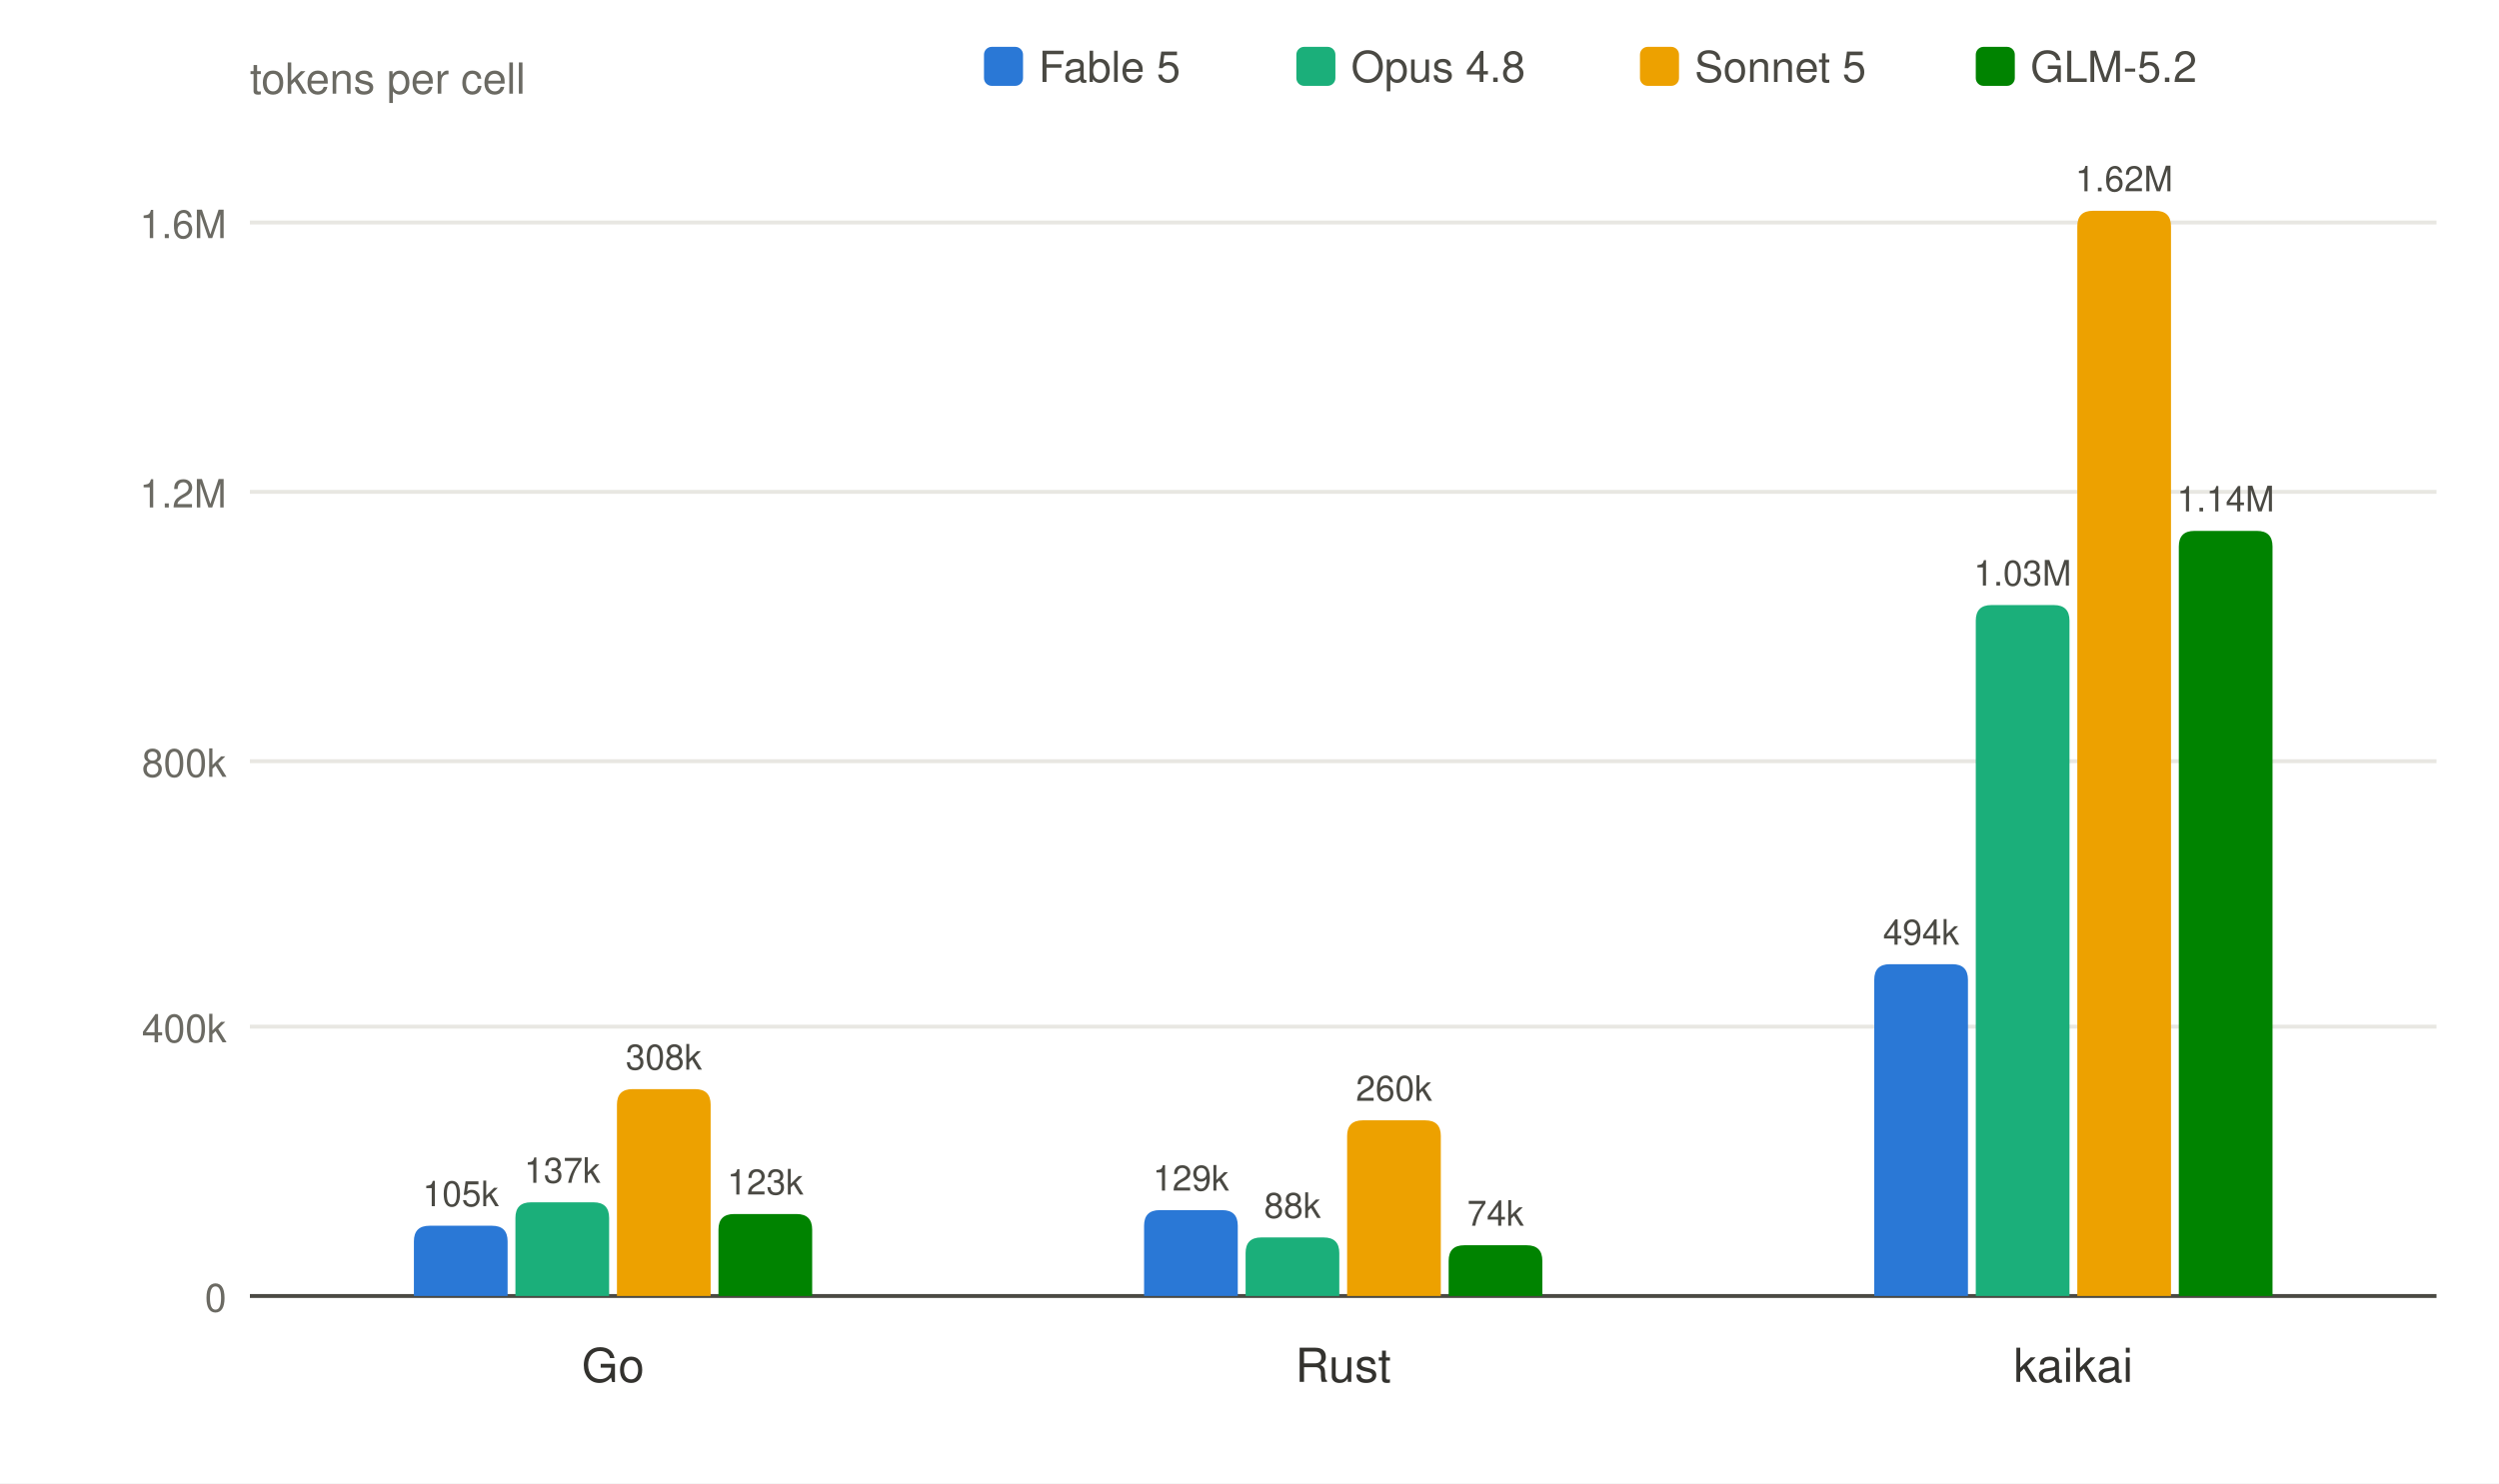
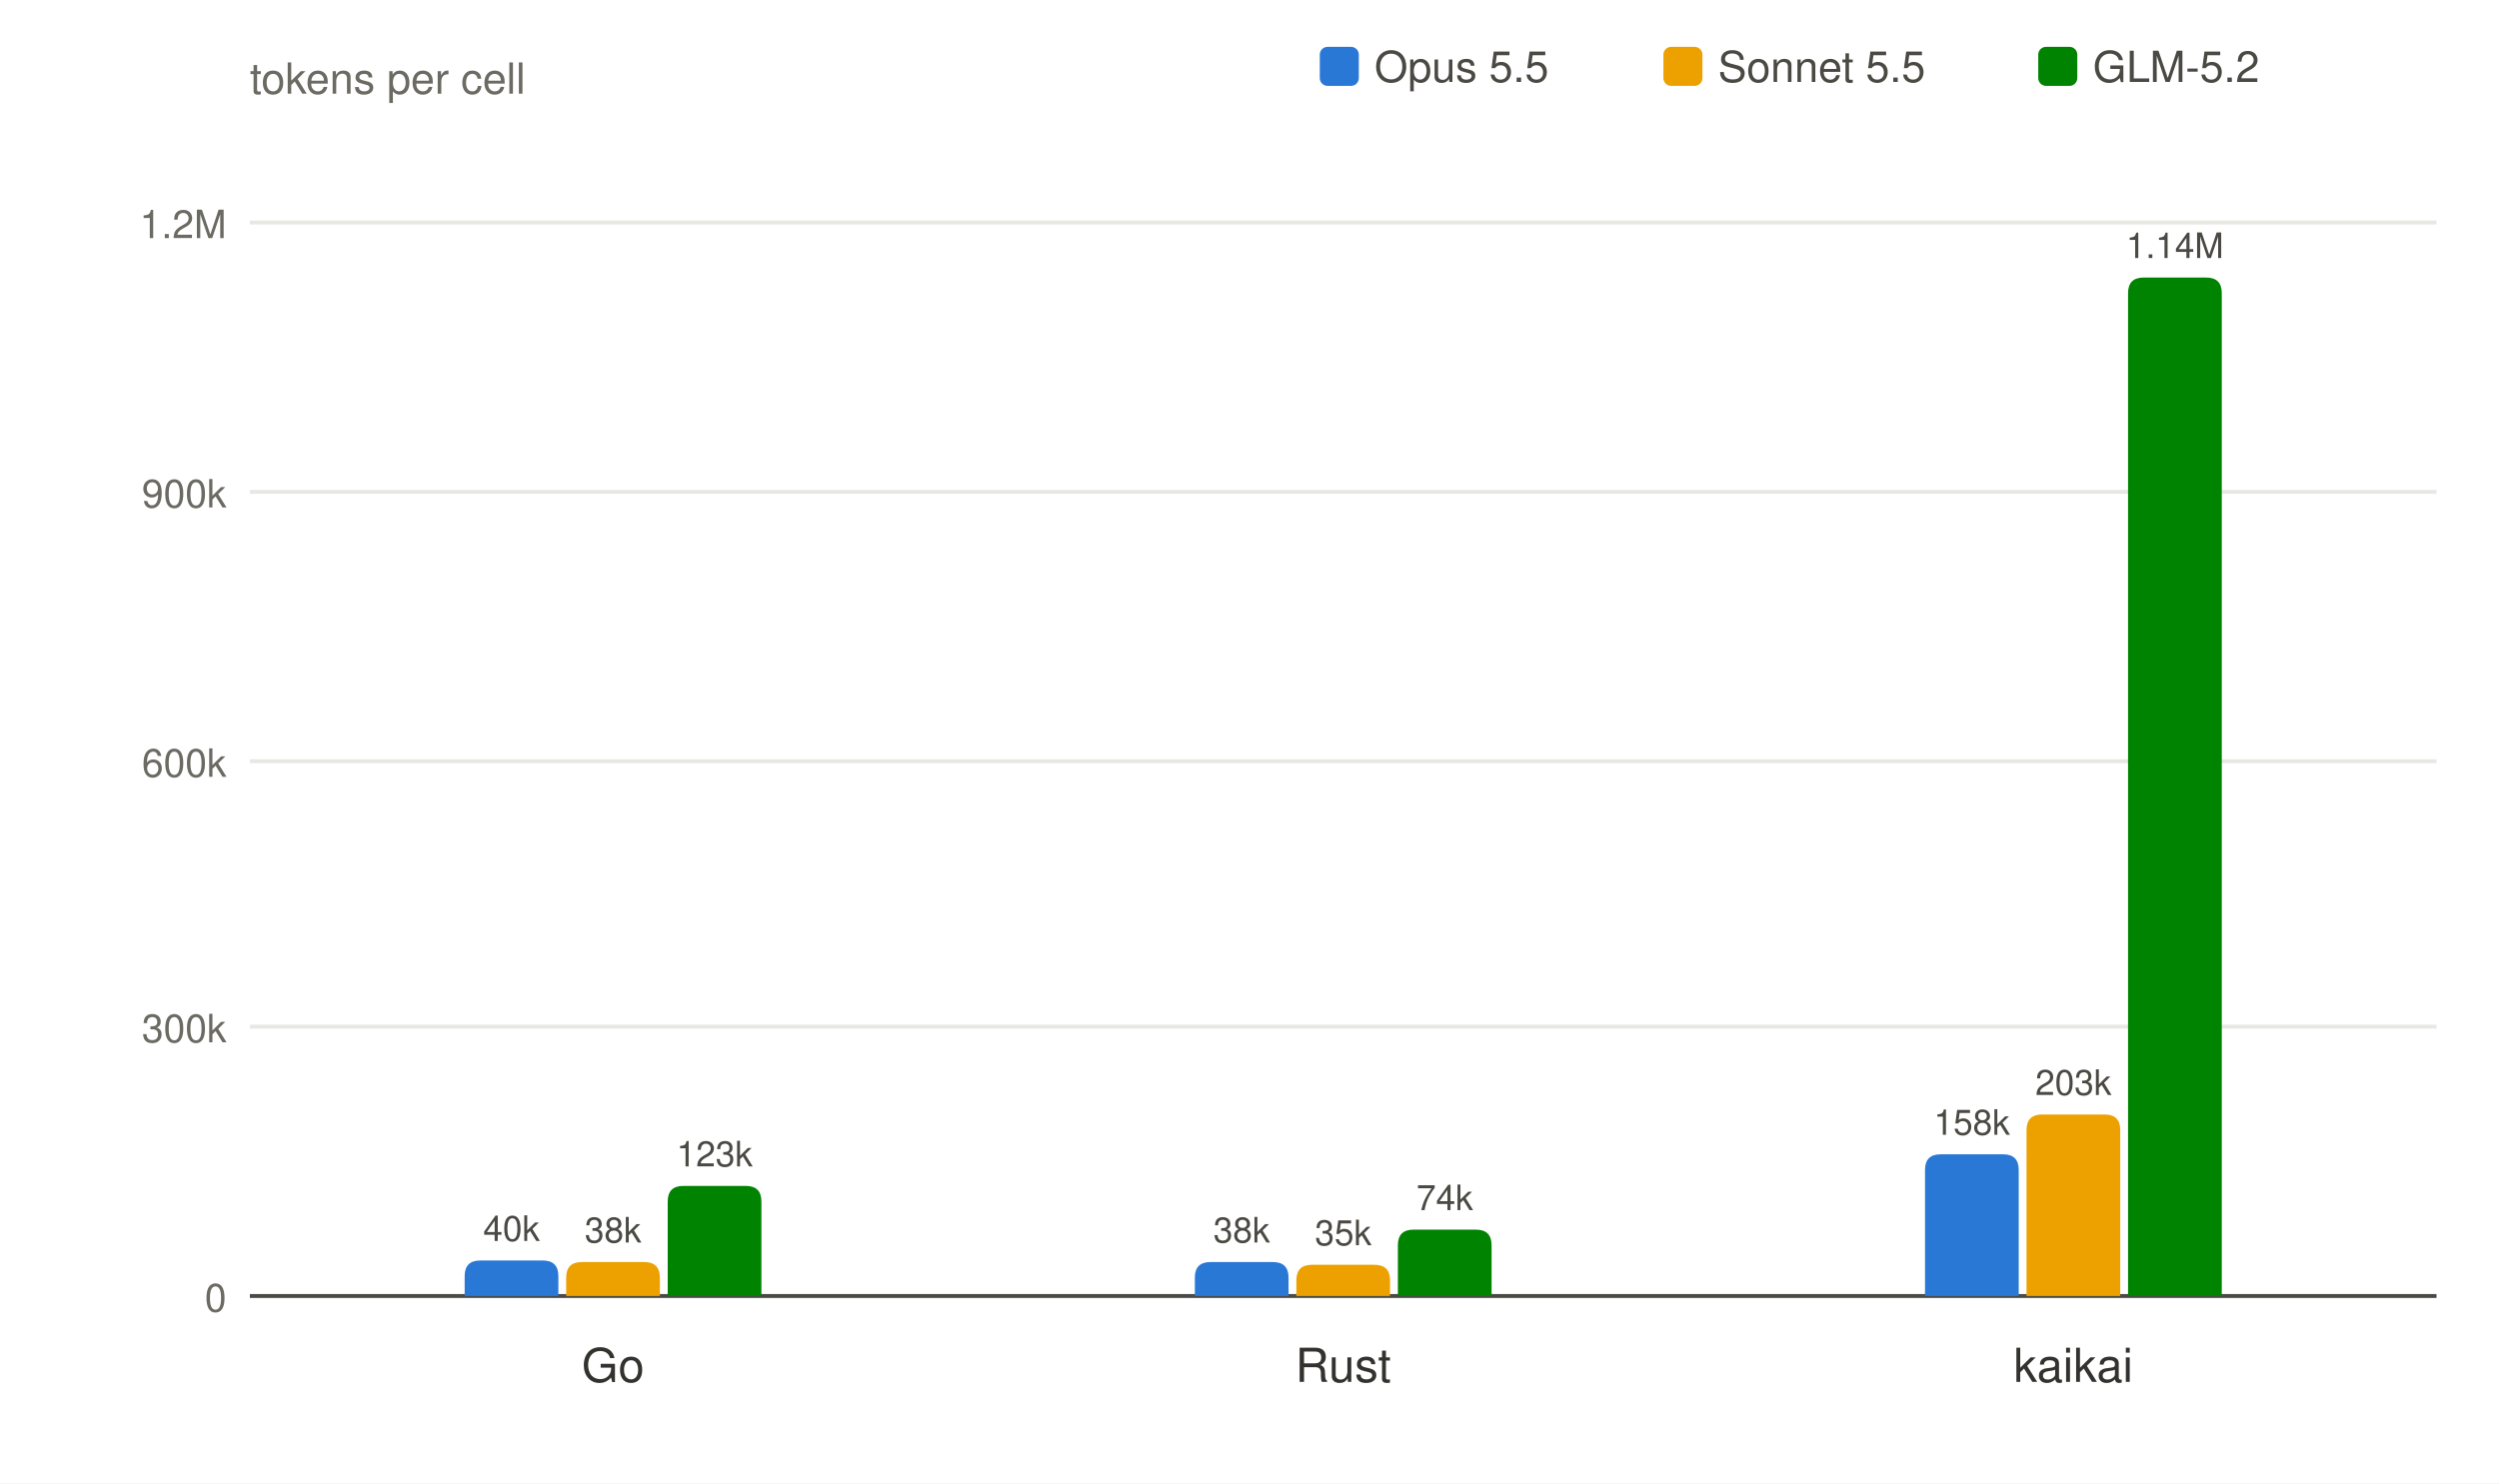
<svg xmlns="http://www.w3.org/2000/svg" width="640" height="380" viewBox="0 0 640 380" font-family="Helvetica, Arial, sans-serif">
  <rect width="640" height="380" fill="#ffffff" />
  <g font-size="11" fill="#4a4943">
-     <rect x="252" y="12" width="10" height="10" rx="2" fill="#2a78d6" />
-     <text x="266" y="21">Fable 5</text>
-     <rect x="332" y="12" width="10" height="10" rx="2" fill="#1baf7a" />
-     <text x="346" y="21">Opus 4.8</text>
-     <rect x="420" y="12" width="10" height="10" rx="2" fill="#eda100" />
-     <text x="434" y="21">Sonnet 5</text>
-     <rect x="506" y="12" width="10" height="10" rx="2" fill="#008300" />
-     <text x="520" y="21">GLM-5.2</text>
+     <rect x="338" y="12" width="10" height="10" rx="2" fill="#2a78d6" />
+     <text x="352" y="21">Opus 5.5</text>
+     <rect x="426" y="12" width="10" height="10" rx="2" fill="#eda100" />
+     <text x="440" y="21">Sonnet 5.5</text>
+     <rect x="522" y="12" width="10" height="10" rx="2" fill="#008300" />
+     <text x="536" y="21">GLM-5.2</text>
  </g>
  <g stroke="#e8e7e2" stroke-width="1">
    <line x1="64" y1="263" x2="624" y2="263" />
    <line x1="64" y1="195" x2="624" y2="195" />
    <line x1="64" y1="126" x2="624" y2="126" />
    <line x1="64" y1="57" x2="624" y2="57" />
  </g>
  <g font-size="10" fill="#6b6a63" text-anchor="end">
    <text x="58" y="336">0</text>
-     <text x="58" y="267">400k</text>
-     <text x="58" y="199">800k</text>
-     <text x="58" y="130">1.2M</text>
-     <text x="58" y="61">1.6M</text>
+     <text x="58" y="267">300k</text>
+     <text x="58" y="199">600k</text>
+     <text x="58" y="130">900k</text>
+     <text x="58" y="61">1.2M</text>
  </g>
  <line x1="64" y1="332" x2="624" y2="332" stroke="#4a4943" stroke-width="1" />
-   <path d="M106,332 L106,318 Q106,314 110,314 L126,314 Q130,314 130,318 L130,332 Z" fill="#2a78d6" />
-   <path d="M132,332 L132,312 Q132,308 136,308 L152,308 Q156,308 156,312 L156,332 Z" fill="#1baf7a" />
-   <path d="M158,332 L158,283 Q158,279 162,279 L178,279 Q182,279 182,283 L182,332 Z" fill="#eda100" />
-   <path d="M184,332 L184,315 Q184,311 188,311 L204,311 Q208,311 208,315 L208,332 Z" fill="#008300" />
+   <path d="M119,332 L119,326.9 Q119,322.9 123,322.9 L139,322.9 Q143,322.9 143,326.9 L143,332 Z" fill="#2a78d6" />
+   <path d="M145,332 L145,327.3 Q145,323.3 149,323.3 L165,323.3 Q169,323.3 169,327.3 L169,332 Z" fill="#eda100" />
+   <path d="M171,332 L171,307.8 Q171,303.8 175,303.8 L191,303.8 Q195,303.8 195,307.8 L195,332 Z" fill="#008300" />
  <g font-size="9" fill="#4a4943" text-anchor="middle">
-     <text x="118" y="309">105k</text>
-     <text x="144" y="303">137k</text>
-     <text x="170" y="274">308k</text>
-     <text x="196" y="343" fill="#ffffff" />
-     <text x="196" y="306">123k</text>
+     <text x="131" y="317.9">40k</text>
+     <text x="157" y="318.3">38k</text>
+     <text x="183" y="298.8">123k</text>
  </g>
-   <path d="M293,332 L293,314 Q293,310 297,310 L313,310 Q317,310 317,314 L317,332 Z" fill="#2a78d6" />
-   <path d="M319,332 L319,321 Q319,317 323,317 L339,317 Q343,317 343,321 L343,332 Z" fill="#1baf7a" />
-   <path d="M345,332 L345,291 Q345,287 349,287 L365,287 Q369,287 369,291 L369,332 Z" fill="#eda100" />
-   <path d="M371,332 L371,323 Q371,319 375,319 L391,319 Q395,319 395,323 L395,332 Z" fill="#008300" />
+   <path d="M306,332 L306,327.3 Q306,323.3 310,323.3 L326,323.3 Q330,323.3 330,327.3 L330,332 Z" fill="#2a78d6" />
+   <path d="M332,332 L332,328 Q332,324 336,324 L352,324 Q356,324 356,328 L356,332 Z" fill="#eda100" />
+   <path d="M358,332 L358,319 Q358,315 362,315 L378,315 Q382,315 382,319 L382,332 Z" fill="#008300" />
  <g font-size="9" fill="#4a4943" text-anchor="middle">
-     <text x="305" y="305">129k</text>
-     <text x="331" y="312">88k</text>
-     <text x="357" y="282">260k</text>
-     <text x="383" y="314">74k</text>
+     <text x="318" y="318.3">38k</text>
+     <text x="344" y="319">35k</text>
+     <text x="370" y="310">74k</text>
  </g>
-   <path d="M480,332 L480,251 Q480,247 484,247 L500,247 Q504,247 504,251 L504,332 Z" fill="#2a78d6" />
-   <path d="M506,332 L506,159 Q506,155 510,155 L526,155 Q530,155 530,159 L530,332 Z" fill="#1baf7a" />
-   <path d="M532,332 L532,58 Q532,54 536,54 L552,54 Q556,54 556,58 L556,332 Z" fill="#eda100" />
-   <path d="M558,332 L558,140 Q558,136 562,136 L578,136 Q582,136 582,140 L582,332 Z" fill="#008300" />
+   <path d="M493,332 L493,299.7 Q493,295.7 497,295.7 L513,295.7 Q517,295.7 517,299.7 L517,332 Z" fill="#2a78d6" />
+   <path d="M519,332 L519,289.5 Q519,285.5 523,285.5 L539,285.5 Q543,285.5 543,289.5 L543,332 Z" fill="#eda100" />
+   <path d="M545,332 L545,75.1 Q545,71.1 549,71.1 L565,71.1 Q569,71.1 569,75.1 L569,332 Z" fill="#008300" />
  <g font-size="9" fill="#4a4943" text-anchor="middle">
-     <text x="492" y="242">494k</text>
-     <text x="518" y="150">1.03M</text>
-     <text x="544" y="49">1.62M</text>
-     <text x="570" y="131">1.14M</text>
+     <text x="505" y="290.7">158k</text>
+     <text x="531" y="280.5">203k</text>
+     <text x="557" y="66.1">1.14M</text>
  </g>
  <g font-size="12" fill="#33322e" text-anchor="middle">
    <text x="157" y="354">Go</text>
    <text x="344" y="354">Rust</text>
    <text x="531" y="354">kaikai</text>
  </g>
  <text x="64" y="24" font-size="11" fill="#6b6a63">tokens per cell</text>
</svg>
